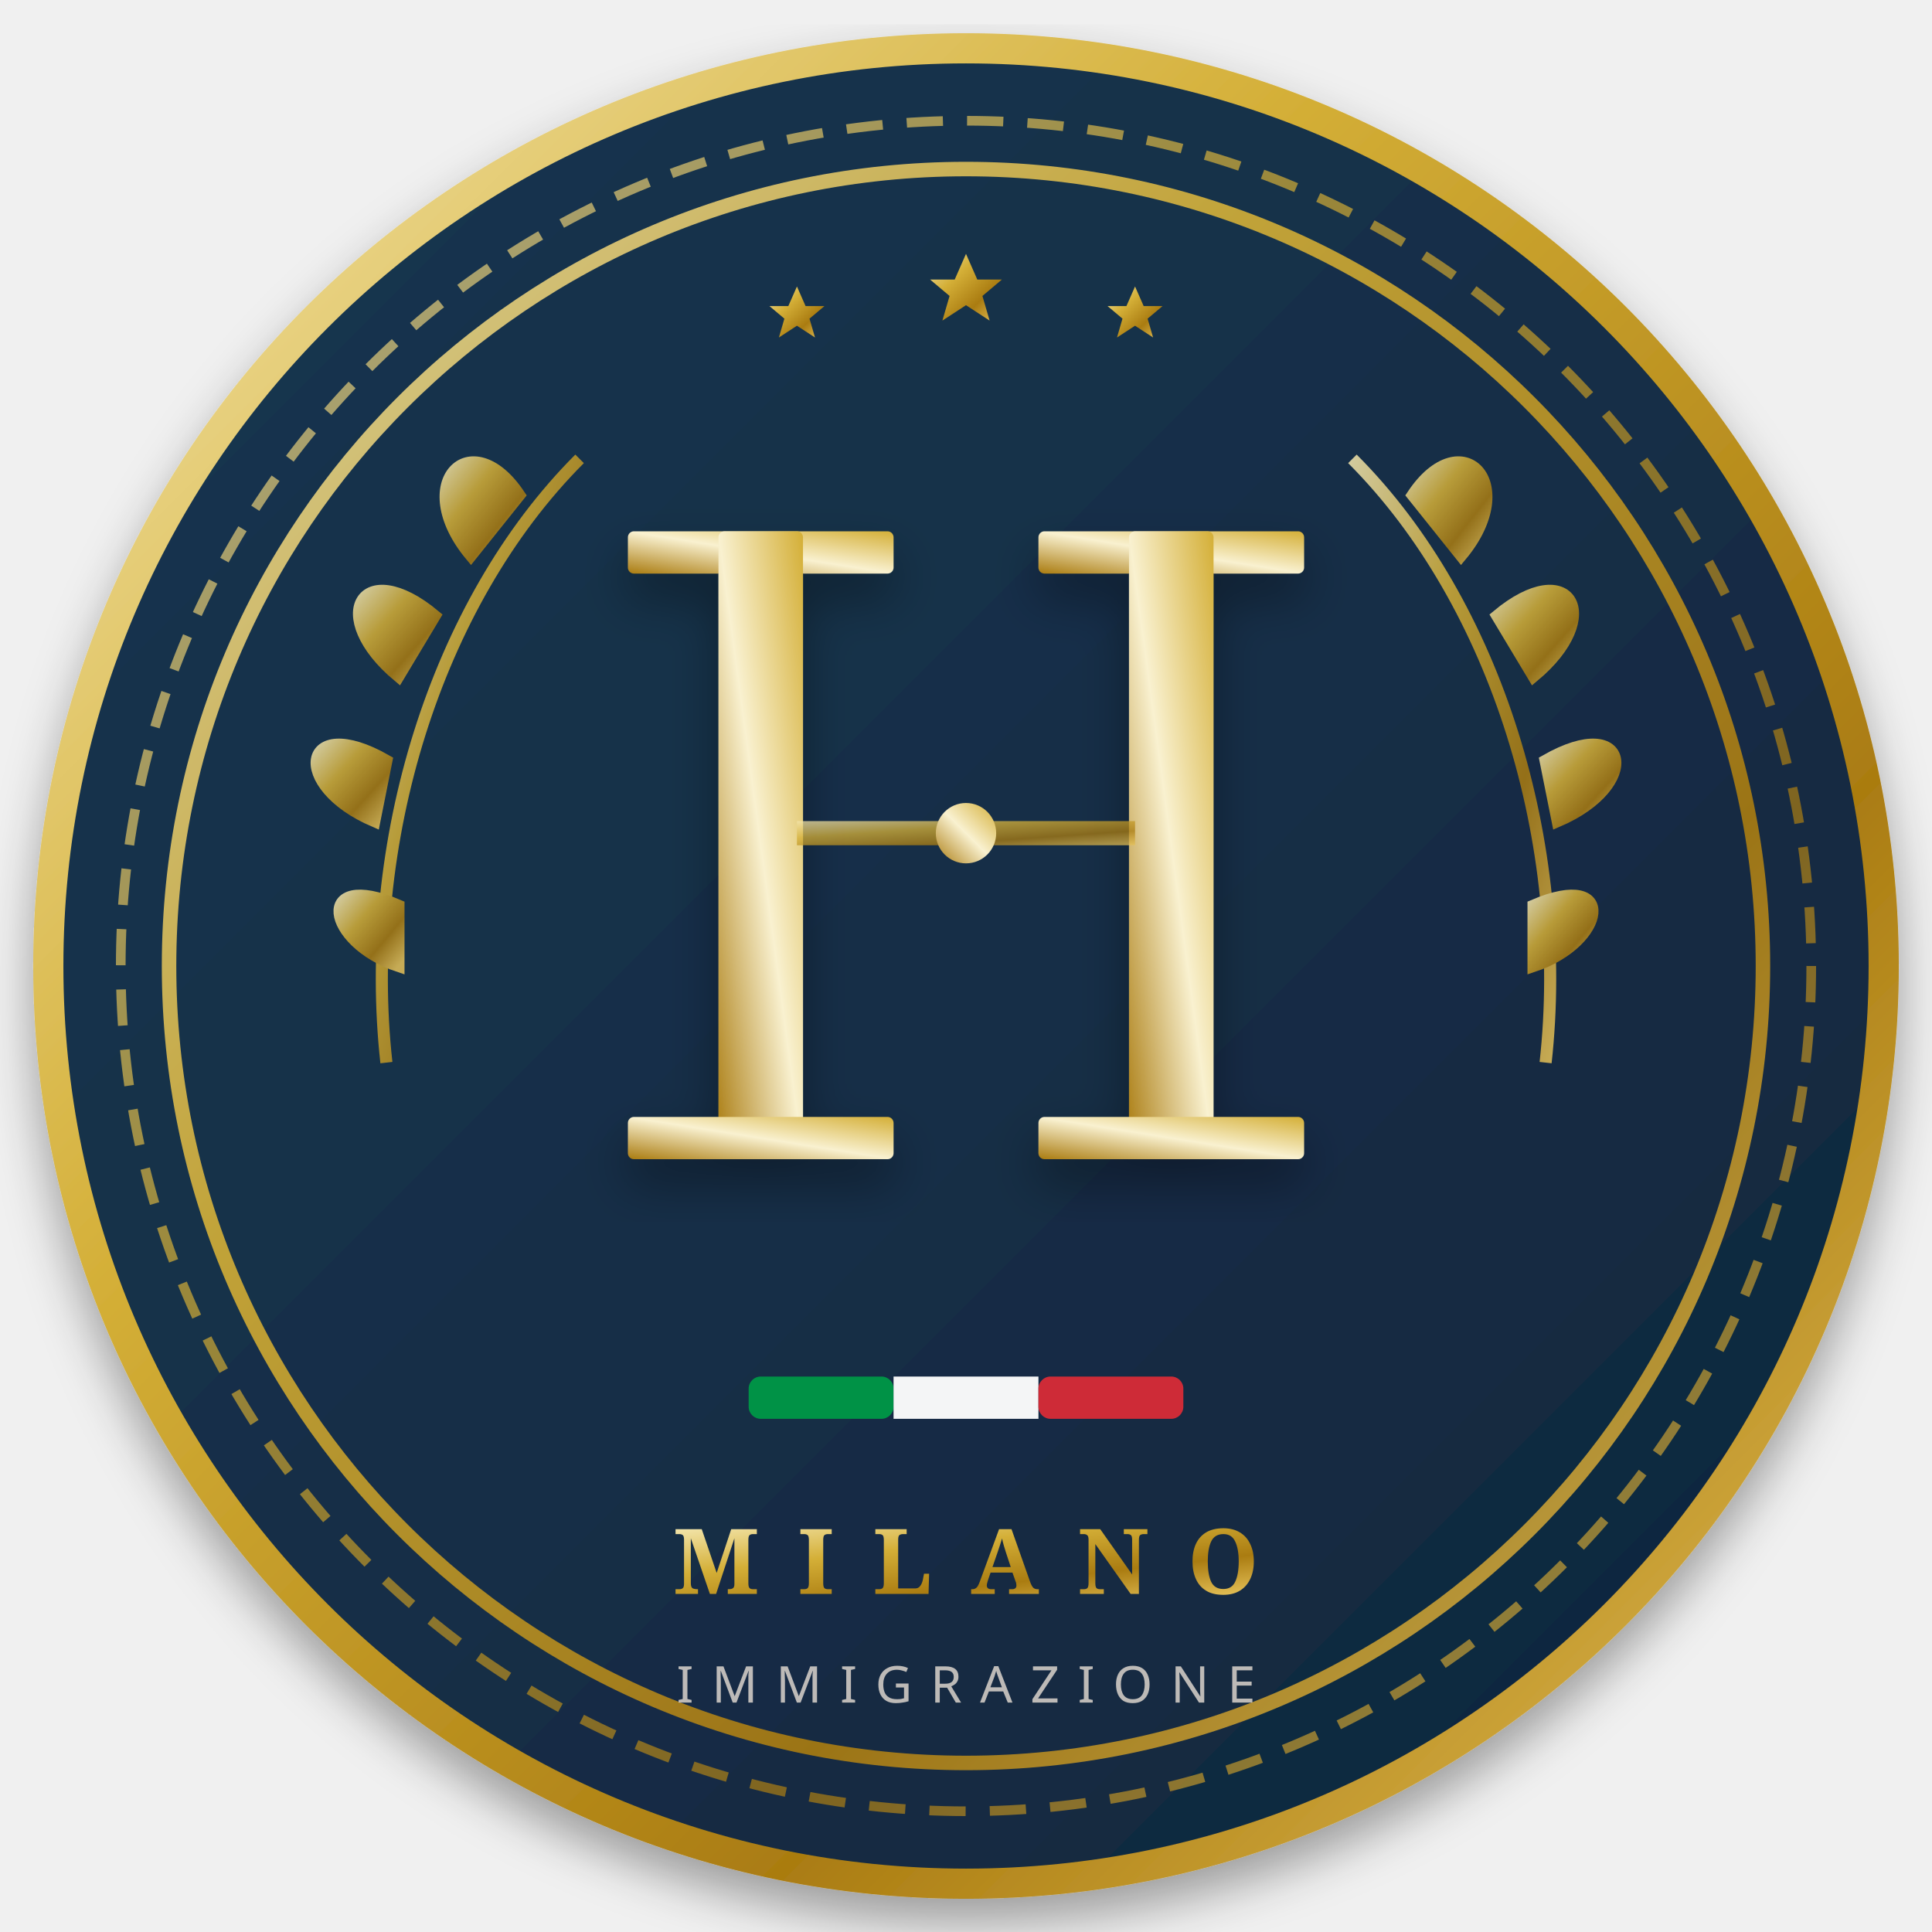
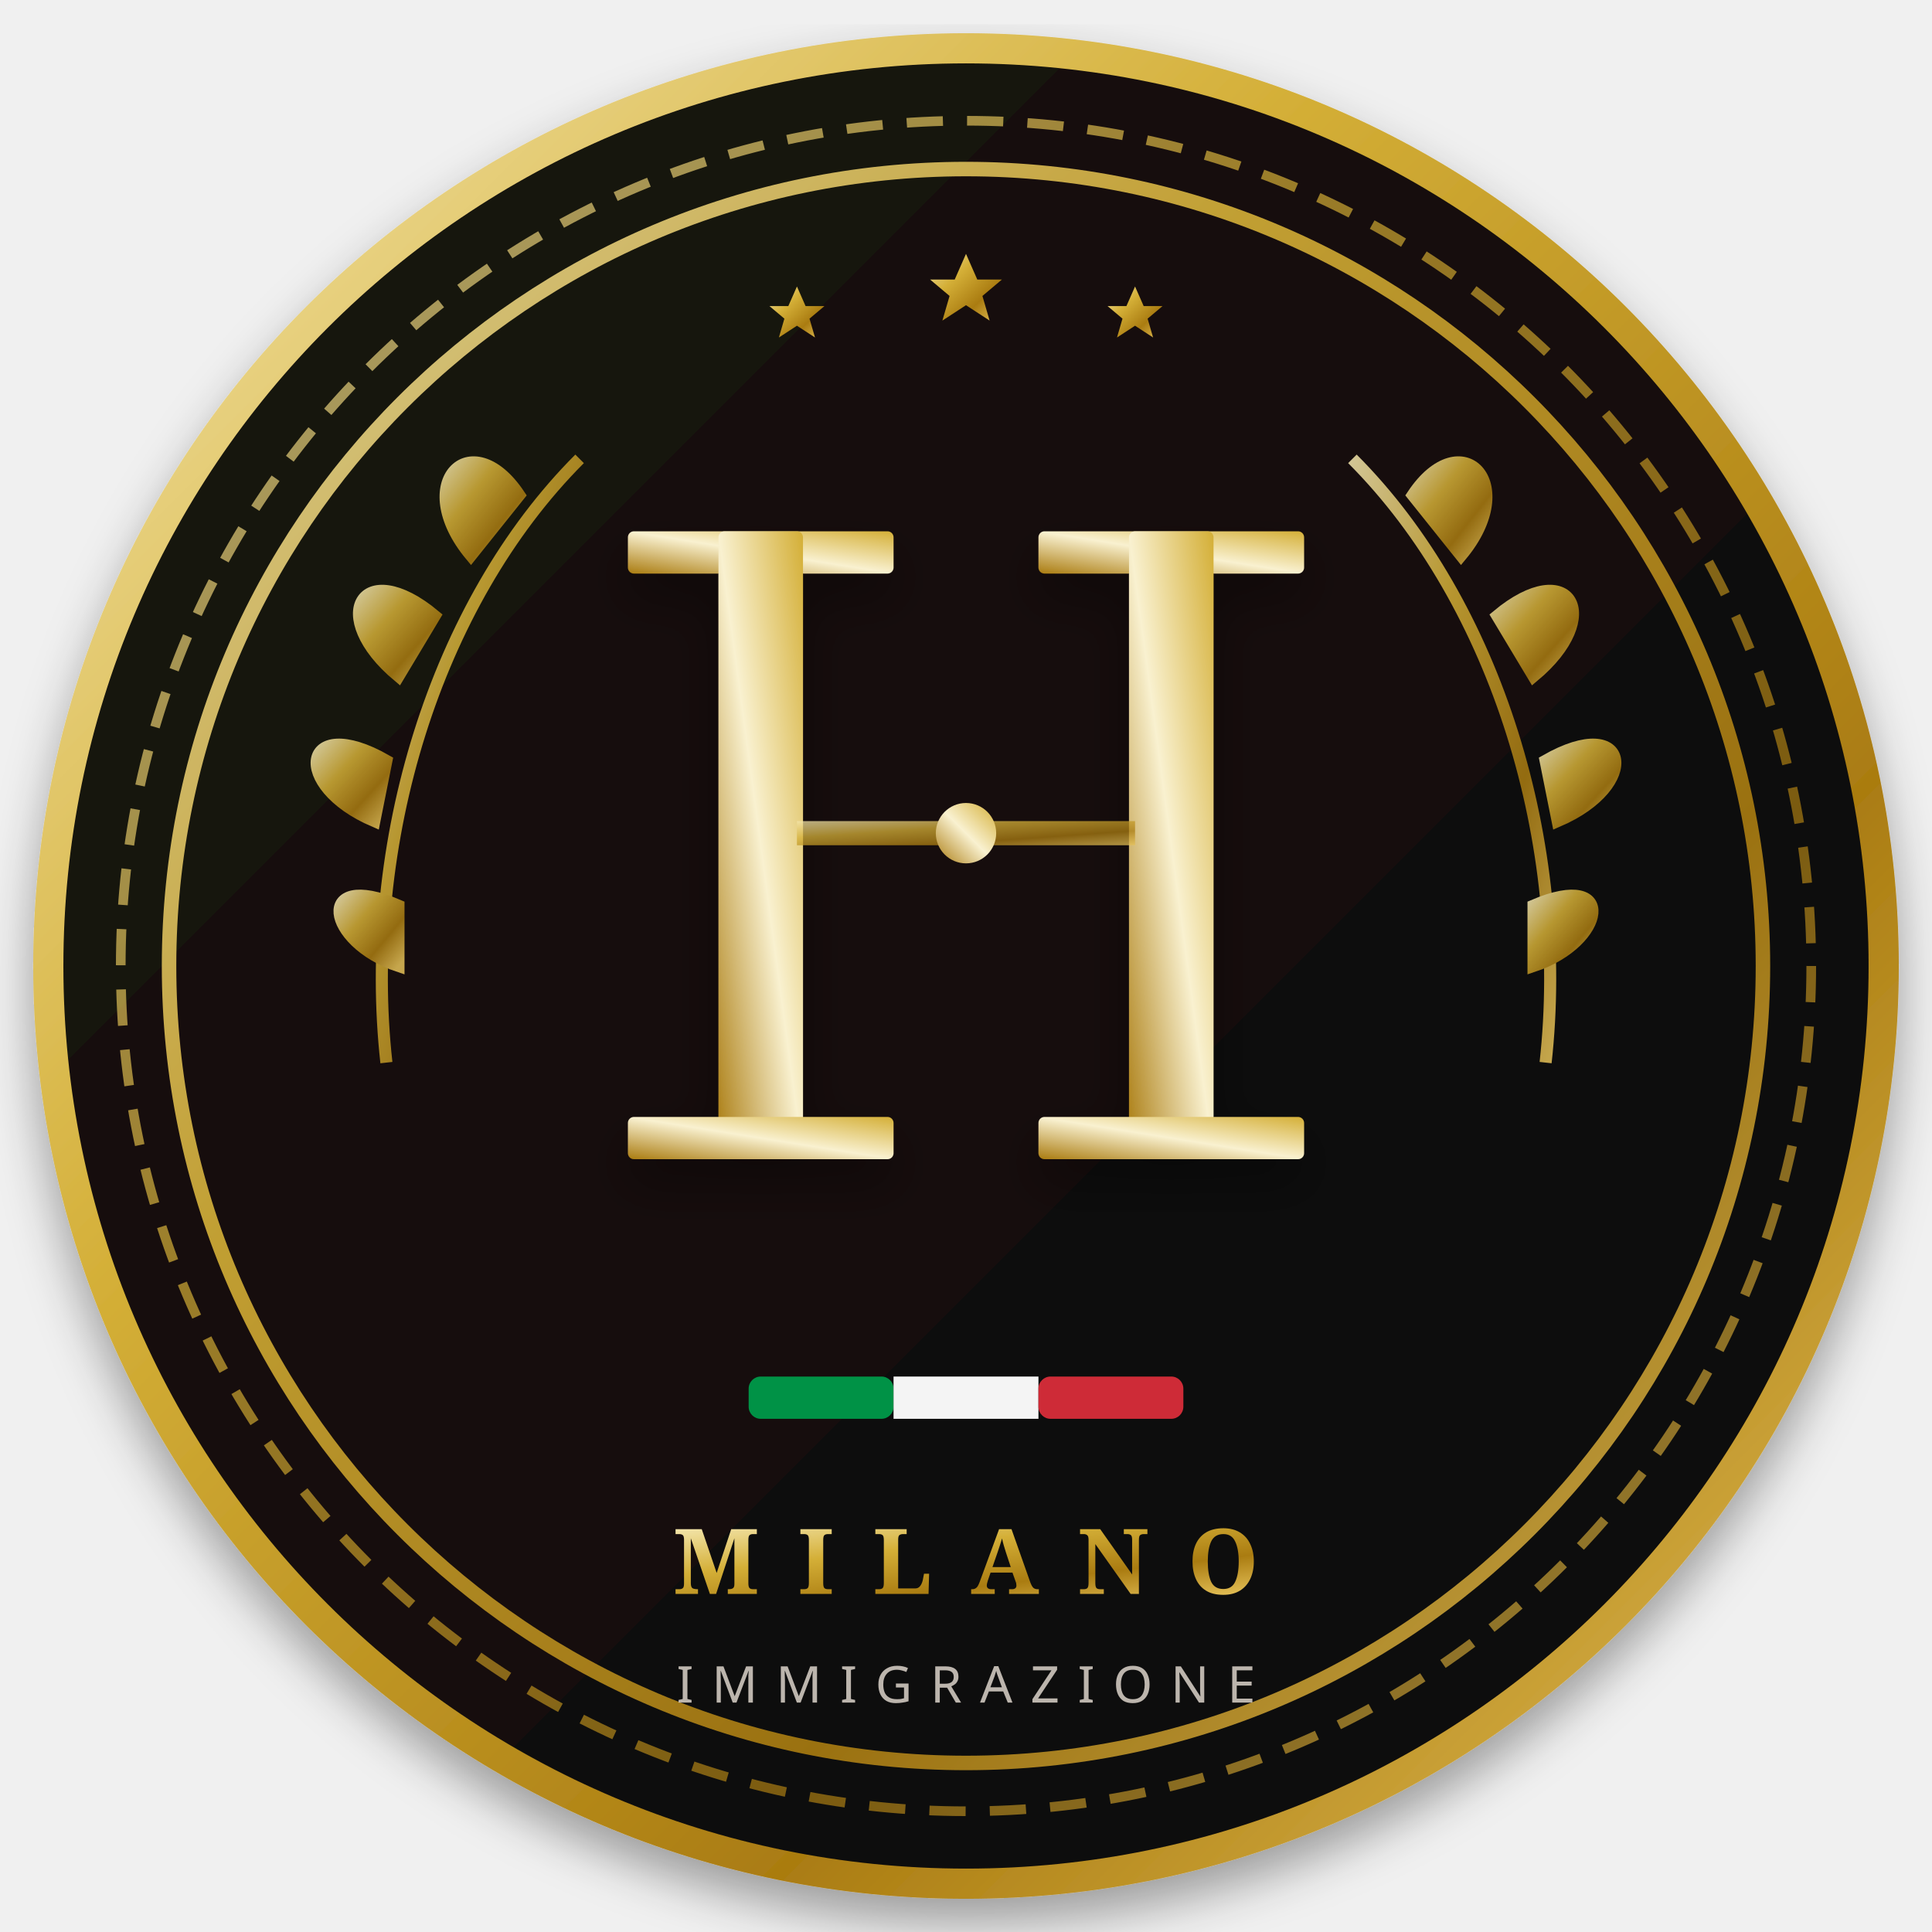
<svg xmlns="http://www.w3.org/2000/svg" viewBox="0 0 160 160" width="100%" height="100%">
  <defs>
    <linearGradient id="bgGrad" x1="0%" y1="0%" x2="100%" y2="100%">
-       <stop offset="0%" stop-color="#173650" />
-       <stop offset="100%" stop-color="#10263D" />
+       <stop offset="0%" stop-color="#18140E" />
+       <stop offset="100%" stop-color="#0D0B08" />
    </linearGradient>
    <linearGradient id="goldGrad" x1="0%" y1="0%" x2="100%" y2="100%">
      <stop offset="0%" stop-color="#F3E5AB" />
      <stop offset="35%" stop-color="#D4AF37" />
      <stop offset="70%" stop-color="#AA7C11" />
      <stop offset="100%" stop-color="#E5C158" />
    </linearGradient>
    <linearGradient id="goldLight" x1="0%" y1="100%" x2="100%" y2="0%">
      <stop offset="0%" stop-color="#AA7C11" />
      <stop offset="50%" stop-color="#F9F1D0" />
      <stop offset="100%" stop-color="#D4AF37" />
    </linearGradient>
    <filter id="shadow" x="-10%" y="-10%" width="120%" height="120%">
      <feDropShadow dx="0" dy="2" stdDeviation="2" flood-color="#000" flood-opacity="0.35" />
    </filter>
  </defs>
  <circle cx="80" cy="80" r="76" fill="url(#bgGrad)" stroke="url(#goldGrad)" stroke-width="2.5" filter="url(#shadow)" />
  <circle cx="80" cy="80" r="70" fill="none" stroke="url(#goldGrad)" stroke-width="0.8" stroke-dasharray="3, 2" opacity="0.7" />
  <circle cx="80" cy="80" r="66" fill="none" stroke="url(#goldGrad)" stroke-width="1.2" opacity="0.9" />
  <g fill="url(#goldGrad)" transform="translate(80, 24)">
    <polygon points="0,-3.5 1.1,-1 3.5,-1 1.6,0.6 2.3,3 0,1.5 -2.3,3 -1.6,0.6 -3.5,-1 -1.1,-1" transform="scale(0.85)" />
    <polygon points="0,-3.5 1.1,-1 3.5,-1 1.6,0.6 2.3,3 0,1.5 -2.3,3 -1.6,0.6 -3.5,-1 -1.1,-1" transform="translate(-14, 2) scale(0.65)" />
    <polygon points="0,-3.5 1.1,-1 3.5,-1 1.6,0.6 2.3,3 0,1.5 -2.3,3 -1.6,0.6 -3.5,-1 -1.1,-1" transform="translate(14, 2) scale(0.65)" />
  </g>
  <g stroke="url(#goldGrad)" stroke-width="1" fill="none" opacity="0.85">
    <path d="M 32 88 C 30 70, 36 50, 48 38" />
    <path d="M 33 80 C 27 78, 26 72, 33 75 Z" fill="url(#goldGrad)" />
    <path d="M 31 68 C 24 65, 25 59, 32 63 Z" fill="url(#goldGrad)" />
    <path d="M 33 56 C 27 51, 30 46, 36 51 Z" fill="url(#goldGrad)" />
    <path d="M 39 46 C 34 40, 39 35, 43 41 Z" fill="url(#goldGrad)" />
  </g>
  <g stroke="url(#goldGrad)" stroke-width="1" fill="none" opacity="0.85">
    <path d="M 128 88 C 130 70, 124 50, 112 38" />
    <path d="M 127 80 C 133 78, 134 72, 127 75 Z" fill="url(#goldGrad)" />
    <path d="M 129 68 C 136 65, 135 59, 128 63 Z" fill="url(#goldGrad)" />
    <path d="M 127 56 C 133 51, 130 46, 124 51 Z" fill="url(#goldGrad)" />
    <path d="M 121 46 C 126 40, 121 35, 117 41 Z" fill="url(#goldGrad)" />
  </g>
  <g fill="url(#goldLight)" filter="url(#shadow)">
    <rect x="52" y="44" width="22" height="3.5" rx="0.5" />
    <rect x="59.5" y="44" width="7" height="52" rx="0.5" />
    <rect x="52" y="92.5" width="22" height="3.5" rx="0.5" />
    <rect x="86" y="44" width="22" height="3.5" rx="0.5" />
    <rect x="93.5" y="44" width="7" height="52" rx="0.5" />
    <rect x="86" y="92.5" width="22" height="3.5" rx="0.5" />
  </g>
  <rect x="66" y="68" width="28" height="2" fill="url(#goldGrad)" opacity="0.75" />
  <circle cx="80" cy="69" r="2.5" fill="url(#goldLight)" />
  <g transform="translate(62, 114)">
    <rect x="0" y="0" width="12" height="3.5" rx="1" fill="#009246" />
    <rect x="12" y="0" width="12" height="3.5" fill="#FFFFFF" opacity="0.95" />
    <rect x="24" y="0" width="12" height="3.5" rx="1" fill="#CE2B37" />
  </g>
  <text x="80" y="132" text-anchor="middle" font-family="'Cinzel', 'Playfair Display', Georgia, serif" font-size="7.5" font-weight="600" fill="url(#goldGrad)" letter-spacing="3.2">MILANO</text>
  <text x="80" y="141" text-anchor="middle" font-family="'Plus Jakarta Sans', system-ui, sans-serif" font-size="4.2" font-weight="500" fill="#E7DED4" letter-spacing="1.5" opacity="0.8">IMMIGRAZIONE</text>
</svg>
